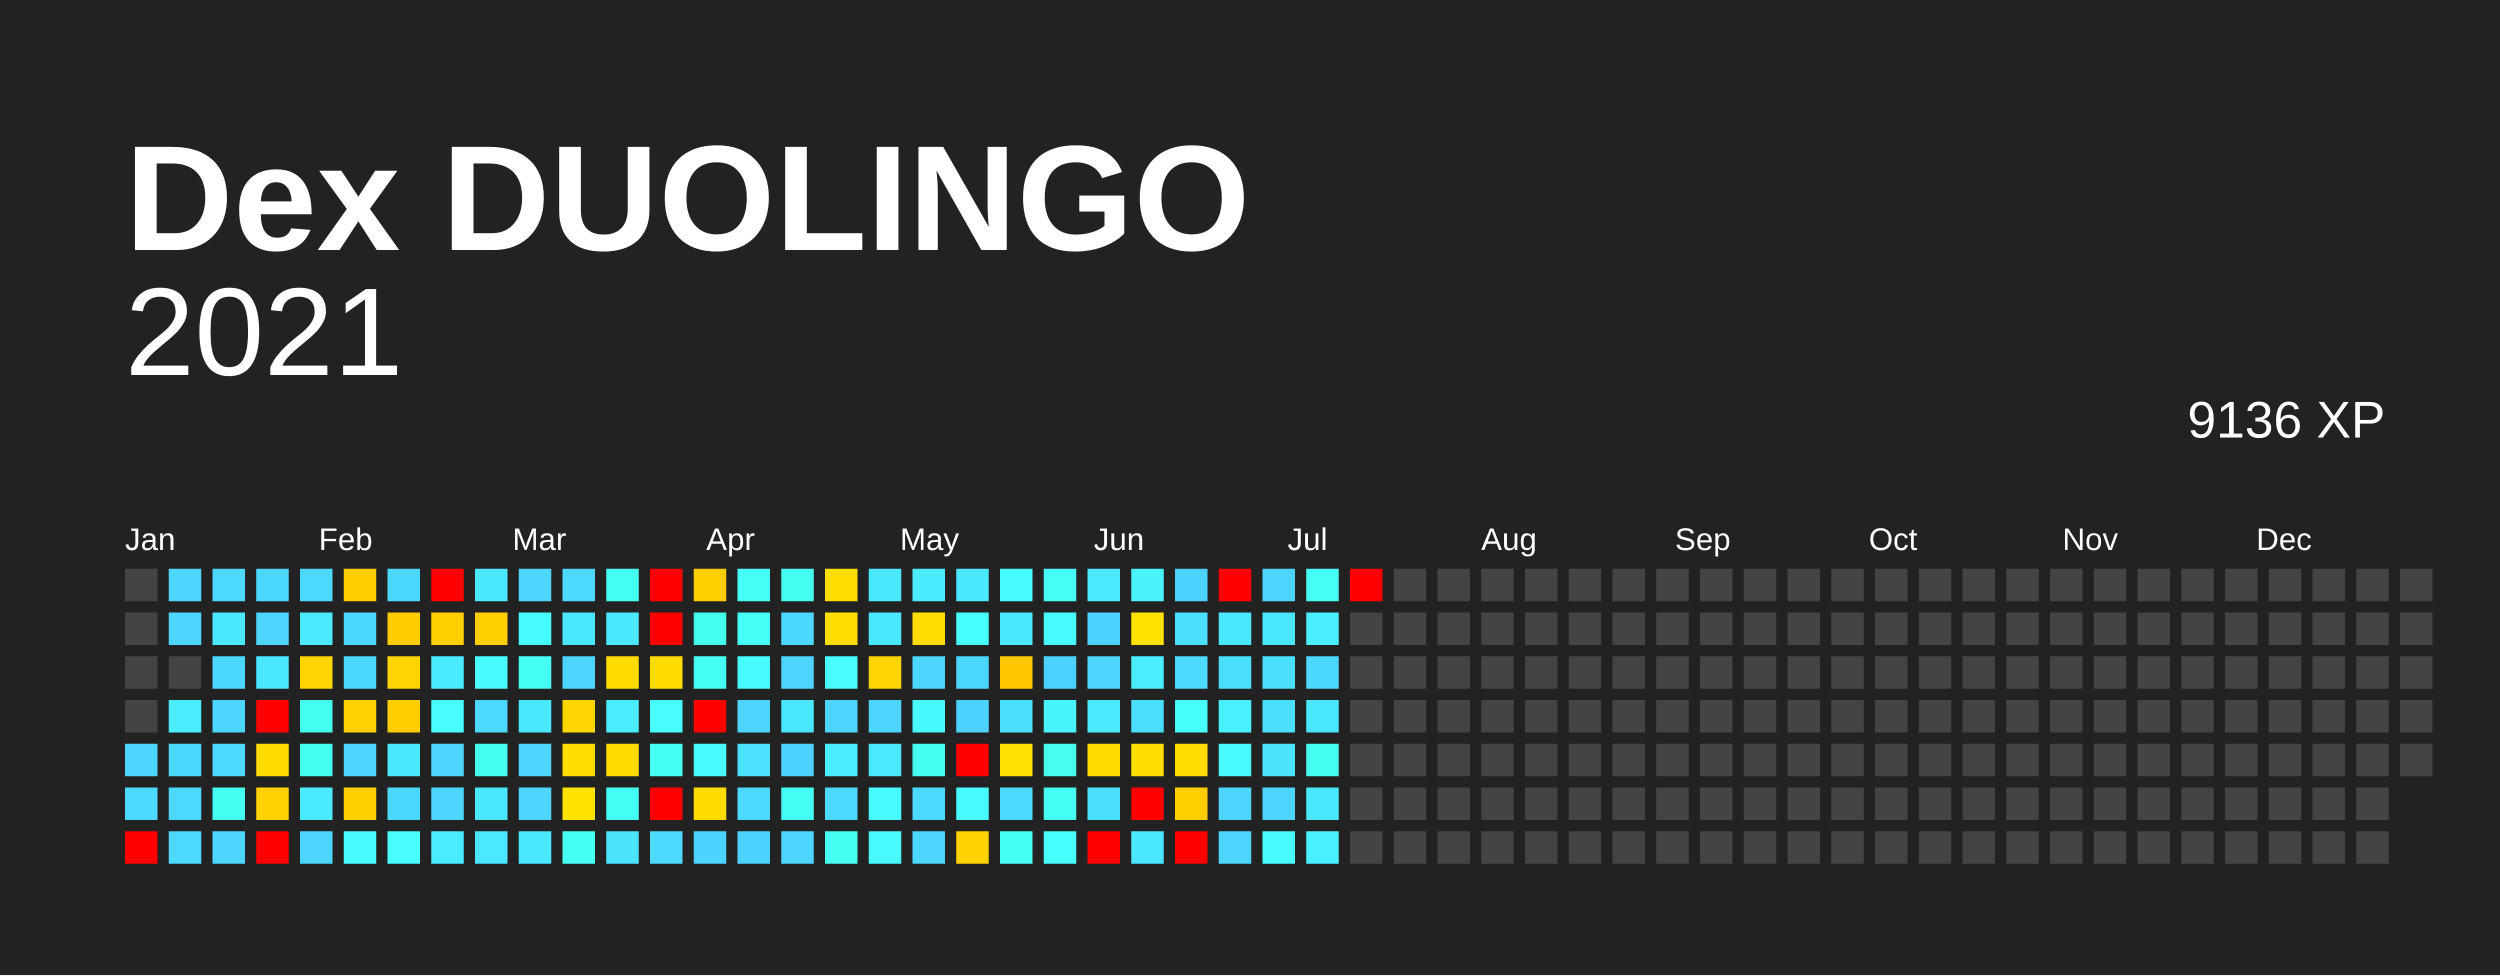
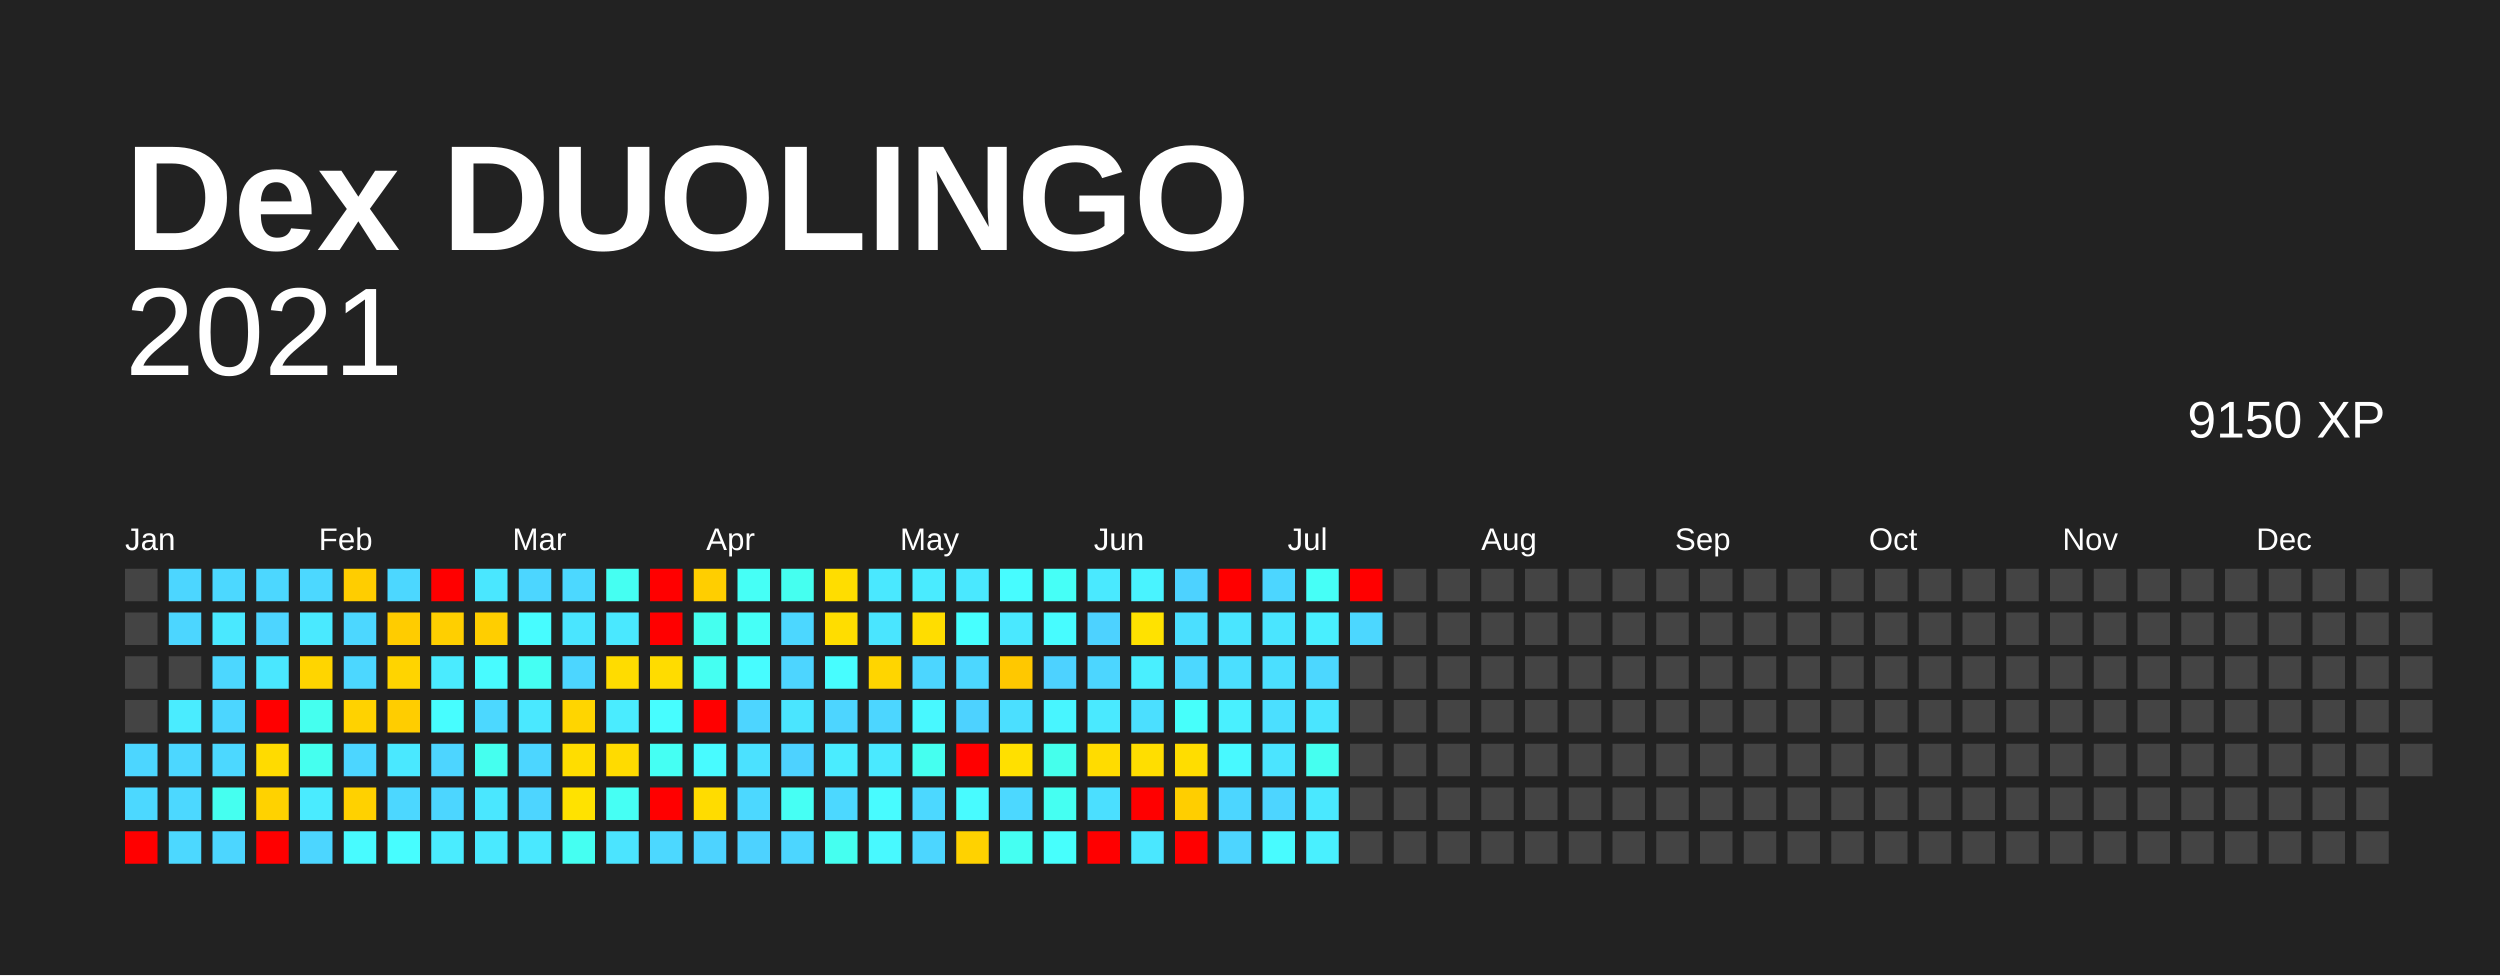
<svg xmlns="http://www.w3.org/2000/svg" baseProfile="full" height="78mm" version="1.1" viewBox="0,0,200,78" width="200mm">
  <defs />
  <rect fill="#222222" height="78" width="200" x="0" y="0" />
  <text fill="#FFFFFF" style="font-size:12px; font-family:Arial; font-weight:bold;" x="10" y="20">Dex DUOLINGO</text>
  <text alignment-baseline="hanging" fill="#FFFFFF" style="font-size:10.0px; font-family:Arial;" x="10" y="30">2021</text>
-   <text alignment-baseline="hanging" fill="#FFFFFF" style="font-size:4.125px; font-family:Arial;" x="175" y="35">9136 XP</text>
+   <text alignment-baseline="hanging" fill="#FFFFFF" style="font-size:4.125px; font-family:Arial;" x="175" y="35">9150 XP</text>
  <text fill="#FFFFFF" style="font-size:2.5px; font-family:Arial" x="10.0" y="44">Jan</text>
  <text fill="#FFFFFF" style="font-size:2.5px; font-family:Arial" x="25.5" y="44">Feb</text>
  <text fill="#FFFFFF" style="font-size:2.5px; font-family:Arial" x="41.0" y="44">Mar</text>
  <text fill="#FFFFFF" style="font-size:2.5px; font-family:Arial" x="56.5" y="44">Apr</text>
  <text fill="#FFFFFF" style="font-size:2.5px; font-family:Arial" x="72.0" y="44">May</text>
  <text fill="#FFFFFF" style="font-size:2.5px; font-family:Arial" x="87.5" y="44">Jun</text>
  <text fill="#FFFFFF" style="font-size:2.5px; font-family:Arial" x="103.0" y="44">Jul</text>
  <text fill="#FFFFFF" style="font-size:2.5px; font-family:Arial" x="118.5" y="44">Aug</text>
  <text fill="#FFFFFF" style="font-size:2.5px; font-family:Arial" x="134.0" y="44">Sep</text>
  <text fill="#FFFFFF" style="font-size:2.5px; font-family:Arial" x="149.5" y="44">Oct</text>
  <text fill="#FFFFFF" style="font-size:2.5px; font-family:Arial" x="165.0" y="44">Nov</text>
  <text fill="#FFFFFF" style="font-size:2.5px; font-family:Arial" x="180.5" y="44">Dec</text>
  <rect fill="#444444" height="2.6" width="2.6" x="10.0" y="45.5" />
  <rect fill="#444444" height="2.6" width="2.6" x="10.0" y="49.0" />
  <rect fill="#444444" height="2.6" width="2.6" x="10.0" y="52.5" />
  <rect fill="#444444" height="2.6" width="2.6" x="10.0" y="56.0" />
  <rect fill="#4cd6ff" height="2.6" width="2.6" x="10.0" y="59.5" />
  <rect fill="#4cd8ff" height="2.6" width="2.6" x="10.0" y="63.0" />
  <rect fill="red" height="2.6" width="2.6" x="10.0" y="66.5" />
  <rect fill="#4cd6ff" height="2.6" width="2.6" x="13.5" y="45.5" />
  <rect fill="#4cd6ff" height="2.6" width="2.6" x="13.5" y="49.0" />
  <rect fill="#444444" height="2.6" width="2.6" x="13.5" y="52.5" />
  <rect fill="#4aecff" height="2.6" width="2.6" x="13.5" y="56.0" />
  <rect fill="#4cd7ff" height="2.6" width="2.6" x="13.5" y="59.5" />
  <rect fill="#4cd8ff" height="2.6" width="2.6" x="13.5" y="63.0" />
  <rect fill="#4cd8ff" height="2.6" width="2.6" x="13.5" y="66.5" />
  <rect fill="#4cd8ff" height="2.6" width="2.6" x="17.0" y="45.5" />
  <rect fill="#4ae8ff" height="2.6" width="2.6" x="17.0" y="49.0" />
  <rect fill="#4cd7ff" height="2.6" width="2.6" x="17.0" y="52.5" />
  <rect fill="#4cd6ff" height="2.6" width="2.6" x="17.0" y="56.0" />
  <rect fill="#4cd8ff" height="2.6" width="2.6" x="17.0" y="59.5" />
  <rect fill="#45fff0" height="2.6" width="2.6" x="17.0" y="63.0" />
  <rect fill="#4cd6ff" height="2.6" width="2.6" x="17.0" y="66.5" />
  <rect fill="#4cd7ff" height="2.6" width="2.6" x="20.5" y="45.5" />
  <rect fill="#4dd5ff" height="2.6" width="2.6" x="20.5" y="49.0" />
  <rect fill="#4ae7ff" height="2.6" width="2.6" x="20.5" y="52.5" />
  <rect fill="red" height="2.6" width="2.6" x="20.5" y="56.0" />
  <rect fill="#ffdb00" height="2.6" width="2.6" x="20.5" y="59.5" />
  <rect fill="#ffd200" height="2.6" width="2.6" x="20.5" y="63.0" />
  <rect fill="red" height="2.6" width="2.6" x="20.5" y="66.5" />
  <rect fill="#4cd8ff" height="2.6" width="2.6" x="24.0" y="45.5" />
  <rect fill="#4ae9ff" height="2.6" width="2.6" x="24.0" y="49.0" />
  <rect fill="#ffd500" height="2.6" width="2.6" x="24.0" y="52.5" />
  <rect fill="#45ffef" height="2.6" width="2.6" x="24.0" y="56.0" />
  <rect fill="#45ffef" height="2.6" width="2.6" x="24.0" y="59.5" />
  <rect fill="#4aebff" height="2.6" width="2.6" x="24.0" y="63.0" />
  <rect fill="#4cd6ff" height="2.6" width="2.6" x="24.0" y="66.5" />
  <rect fill="#ffcd00" height="2.6" width="2.6" x="27.5" y="45.5" />
  <rect fill="#4cd7ff" height="2.6" width="2.6" x="27.5" y="49.0" />
  <rect fill="#4cd7ff" height="2.6" width="2.6" x="27.5" y="52.5" />
  <rect fill="#ffd200" height="2.6" width="2.6" x="27.5" y="56.0" />
  <rect fill="#4cd6ff" height="2.6" width="2.6" x="27.5" y="59.5" />
  <rect fill="#ffd100" height="2.6" width="2.6" x="27.5" y="63.0" />
  <rect fill="#48fbff" height="2.6" width="2.6" x="27.5" y="66.5" />
  <rect fill="#4cd7ff" height="2.6" width="2.6" x="31.0" y="45.5" />
  <rect fill="#ffcc00" height="2.6" width="2.6" x="31.0" y="49.0" />
  <rect fill="#ffd400" height="2.6" width="2.6" x="31.0" y="52.5" />
  <rect fill="#ffcd00" height="2.6" width="2.6" x="31.0" y="56.0" />
  <rect fill="#4ae8ff" height="2.6" width="2.6" x="31.0" y="59.5" />
  <rect fill="#4cd7ff" height="2.6" width="2.6" x="31.0" y="63.0" />
  <rect fill="#47fdff" height="2.6" width="2.6" x="31.0" y="66.5" />
  <rect fill="red" height="2.6" width="2.6" x="34.5" y="45.5" />
  <rect fill="#ffcf00" height="2.6" width="2.6" x="34.5" y="49.0" />
  <rect fill="#4aebff" height="2.6" width="2.6" x="34.5" y="52.5" />
  <rect fill="#47fdff" height="2.6" width="2.6" x="34.5" y="56.0" />
  <rect fill="#4dd5ff" height="2.6" width="2.6" x="34.5" y="59.5" />
  <rect fill="#4cd6ff" height="2.6" width="2.6" x="34.5" y="63.0" />
  <rect fill="#4aecff" height="2.6" width="2.6" x="34.5" y="66.5" />
  <rect fill="#4ae7ff" height="2.6" width="2.6" x="38.0" y="45.5" />
  <rect fill="#ffce00" height="2.6" width="2.6" x="38.0" y="49.0" />
  <rect fill="#48fbff" height="2.6" width="2.6" x="38.0" y="52.5" />
  <rect fill="#4cd8ff" height="2.6" width="2.6" x="38.0" y="56.0" />
  <rect fill="#45ffef" height="2.6" width="2.6" x="38.0" y="59.5" />
  <rect fill="#4ae7ff" height="2.6" width="2.6" x="38.0" y="63.0" />
  <rect fill="#4ae9ff" height="2.6" width="2.6" x="38.0" y="66.5" />
  <rect fill="#4cd6ff" height="2.6" width="2.6" x="41.5" y="45.5" />
  <rect fill="#47fcff" height="2.6" width="2.6" x="41.5" y="49.0" />
  <rect fill="#45fff3" height="2.6" width="2.6" x="41.5" y="52.5" />
  <rect fill="#4ae8ff" height="2.6" width="2.6" x="41.5" y="56.0" />
  <rect fill="#4cd6ff" height="2.6" width="2.6" x="41.5" y="59.5" />
  <rect fill="#4dd5ff" height="2.6" width="2.6" x="41.5" y="63.0" />
  <rect fill="#4ae8ff" height="2.6" width="2.6" x="41.5" y="66.5" />
  <rect fill="#4cd8ff" height="2.6" width="2.6" x="45.0" y="45.5" />
  <rect fill="#4ae5ff" height="2.6" width="2.6" x="45.0" y="49.0" />
  <rect fill="#4cd6ff" height="2.6" width="2.6" x="45.0" y="52.5" />
  <rect fill="#ffd500" height="2.6" width="2.6" x="45.0" y="56.0" />
  <rect fill="#ffdd00" height="2.6" width="2.6" x="45.0" y="59.5" />
  <rect fill="#ffe200" height="2.6" width="2.6" x="45.0" y="63.0" />
  <rect fill="#45fff2" height="2.6" width="2.6" x="45.0" y="66.5" />
  <rect fill="#45fff2" height="2.6" width="2.6" x="48.5" y="45.5" />
  <rect fill="#4ae8ff" height="2.6" width="2.6" x="48.5" y="49.0" />
  <rect fill="#ffdc00" height="2.6" width="2.6" x="48.5" y="52.5" />
  <rect fill="#4aecff" height="2.6" width="2.6" x="48.5" y="56.0" />
  <rect fill="#ffdb00" height="2.6" width="2.6" x="48.5" y="59.5" />
  <rect fill="#46fff4" height="2.6" width="2.6" x="48.5" y="63.0" />
  <rect fill="#4be4ff" height="2.6" width="2.6" x="48.5" y="66.5" />
  <rect fill="red" height="2.6" width="2.6" x="52.0" y="45.5" />
  <rect fill="red" height="2.6" width="2.6" x="52.0" y="49.0" />
  <rect fill="#ffdc00" height="2.6" width="2.6" x="52.0" y="52.5" />
  <rect fill="#47fdff" height="2.6" width="2.6" x="52.0" y="56.0" />
  <rect fill="#45fff3" height="2.6" width="2.6" x="52.0" y="59.5" />
  <rect fill="red" height="2.6" width="2.6" x="52.0" y="63.0" />
  <rect fill="#4cd8ff" height="2.6" width="2.6" x="52.0" y="66.5" />
  <rect fill="#ffce00" height="2.6" width="2.6" x="55.5" y="45.5" />
  <rect fill="#45ffef" height="2.6" width="2.6" x="55.5" y="49.0" />
  <rect fill="#45fff2" height="2.6" width="2.6" x="55.5" y="52.5" />
  <rect fill="red" height="2.6" width="2.6" x="55.5" y="56.0" />
  <rect fill="#48fbff" height="2.6" width="2.6" x="55.5" y="59.5" />
  <rect fill="#ffdc00" height="2.6" width="2.6" x="55.5" y="63.0" />
  <rect fill="#4dd3ff" height="2.6" width="2.6" x="55.5" y="66.5" />
  <rect fill="#46fff6" height="2.6" width="2.6" x="59.0" y="45.5" />
  <rect fill="#46fff7" height="2.6" width="2.6" x="59.0" y="49.0" />
  <rect fill="#47fcff" height="2.6" width="2.6" x="59.0" y="52.5" />
  <rect fill="#4dd5ff" height="2.6" width="2.6" x="59.0" y="56.0" />
  <rect fill="#4be1ff" height="2.6" width="2.6" x="59.0" y="59.5" />
  <rect fill="#4cd8ff" height="2.6" width="2.6" x="59.0" y="63.0" />
  <rect fill="#4dd2ff" height="2.6" width="2.6" x="59.0" y="66.5" />
  <rect fill="#45fff0" height="2.6" width="2.6" x="62.5" y="45.5" />
  <rect fill="#4cd7ff" height="2.6" width="2.6" x="62.5" y="49.0" />
  <rect fill="#4dd5ff" height="2.6" width="2.6" x="62.5" y="52.5" />
  <rect fill="#4ae5ff" height="2.6" width="2.6" x="62.5" y="56.0" />
  <rect fill="#4dd2ff" height="2.6" width="2.6" x="62.5" y="59.5" />
  <rect fill="#46fff4" height="2.6" width="2.6" x="62.5" y="63.0" />
  <rect fill="#4cd6ff" height="2.6" width="2.6" x="62.5" y="66.5" />
  <rect fill="#ffdd00" height="2.6" width="2.6" x="66.0" y="45.5" />
  <rect fill="#ffdd00" height="2.6" width="2.6" x="66.0" y="49.0" />
  <rect fill="#47fdff" height="2.6" width="2.6" x="66.0" y="52.5" />
  <rect fill="#4dd5ff" height="2.6" width="2.6" x="66.0" y="56.0" />
  <rect fill="#4aecff" height="2.6" width="2.6" x="66.0" y="59.5" />
  <rect fill="#4cd8ff" height="2.6" width="2.6" x="66.0" y="63.0" />
  <rect fill="#45fff0" height="2.6" width="2.6" x="66.0" y="66.5" />
  <rect fill="#4ae8ff" height="2.6" width="2.6" x="69.5" y="45.5" />
  <rect fill="#4ae5ff" height="2.6" width="2.6" x="69.5" y="49.0" />
  <rect fill="#ffd500" height="2.6" width="2.6" x="69.5" y="52.5" />
  <rect fill="#4cd6ff" height="2.6" width="2.6" x="69.5" y="56.0" />
  <rect fill="#4ae9ff" height="2.6" width="2.6" x="69.5" y="59.5" />
  <rect fill="#48fbff" height="2.6" width="2.6" x="69.5" y="63.0" />
  <rect fill="#48f9ff" height="2.6" width="2.6" x="69.5" y="66.5" />
  <rect fill="#4aebff" height="2.6" width="2.6" x="73.0" y="45.5" />
  <rect fill="#ffdd00" height="2.6" width="2.6" x="73.0" y="49.0" />
  <rect fill="#4cd6ff" height="2.6" width="2.6" x="73.0" y="52.5" />
  <rect fill="#48f8ff" height="2.6" width="2.6" x="73.0" y="56.0" />
  <rect fill="#45fff0" height="2.6" width="2.6" x="73.0" y="59.5" />
  <rect fill="#4cd8ff" height="2.6" width="2.6" x="73.0" y="63.0" />
  <rect fill="#4cd6ff" height="2.6" width="2.6" x="73.0" y="66.5" />
  <rect fill="#4ae8ff" height="2.6" width="2.6" x="76.5" y="45.5" />
  <rect fill="#47ffff" height="2.6" width="2.6" x="76.5" y="49.0" />
  <rect fill="#4cd7ff" height="2.6" width="2.6" x="76.5" y="52.5" />
  <rect fill="#4dd2ff" height="2.6" width="2.6" x="76.5" y="56.0" />
  <rect fill="red" height="2.6" width="2.6" x="76.5" y="59.5" />
  <rect fill="#48fbff" height="2.6" width="2.6" x="76.5" y="63.0" />
  <rect fill="#ffd200" height="2.6" width="2.6" x="76.5" y="66.5" />
  <rect fill="#47fcff" height="2.6" width="2.6" x="80.0" y="45.5" />
  <rect fill="#4ae8ff" height="2.6" width="2.6" x="80.0" y="49.0" />
  <rect fill="#ffc800" height="2.6" width="2.6" x="80.0" y="52.5" />
  <rect fill="#4bdfff" height="2.6" width="2.6" x="80.0" y="56.0" />
  <rect fill="#ffe000" height="2.6" width="2.6" x="80.0" y="59.5" />
  <rect fill="#4cd8ff" height="2.6" width="2.6" x="80.0" y="63.0" />
  <rect fill="#45fff2" height="2.6" width="2.6" x="80.0" y="66.5" />
  <rect fill="#46fff7" height="2.6" width="2.6" x="83.5" y="45.5" />
  <rect fill="#47fcff" height="2.6" width="2.6" x="83.5" y="49.0" />
  <rect fill="#4dd2ff" height="2.6" width="2.6" x="83.5" y="52.5" />
  <rect fill="#48f5ff" height="2.6" width="2.6" x="83.5" y="56.0" />
  <rect fill="#45ffec" height="2.6" width="2.6" x="83.5" y="59.5" />
  <rect fill="#45fff2" height="2.6" width="2.6" x="83.5" y="63.0" />
  <rect fill="#47fffd" height="2.6" width="2.6" x="83.5" y="66.5" />
  <rect fill="#4ae9ff" height="2.6" width="2.6" x="87.0" y="45.5" />
  <rect fill="#4dd2ff" height="2.6" width="2.6" x="87.0" y="49.0" />
  <rect fill="#4cd6ff" height="2.6" width="2.6" x="87.0" y="52.5" />
  <rect fill="#4ae9ff" height="2.6" width="2.6" x="87.0" y="56.0" />
  <rect fill="#ffdc00" height="2.6" width="2.6" x="87.0" y="59.5" />
  <rect fill="#4bdfff" height="2.6" width="2.6" x="87.0" y="63.0" />
  <rect fill="red" height="2.6" width="2.6" x="87.0" y="66.5" />
  <rect fill="#49f3ff" height="2.6" width="2.6" x="90.5" y="45.5" />
  <rect fill="#ffe200" height="2.6" width="2.6" x="90.5" y="49.0" />
  <rect fill="#49efff" height="2.6" width="2.6" x="90.5" y="52.5" />
  <rect fill="#4bdfff" height="2.6" width="2.6" x="90.5" y="56.0" />
  <rect fill="#ffde00" height="2.6" width="2.6" x="90.5" y="59.5" />
  <rect fill="red" height="2.6" width="2.6" x="90.5" y="63.0" />
  <rect fill="#4ae7ff" height="2.6" width="2.6" x="90.5" y="66.5" />
  <rect fill="#4dd2ff" height="2.6" width="2.6" x="94.0" y="45.5" />
  <rect fill="#4bdfff" height="2.6" width="2.6" x="94.0" y="49.0" />
  <rect fill="#4cd8ff" height="2.6" width="2.6" x="94.0" y="52.5" />
  <rect fill="#47fffb" height="2.6" width="2.6" x="94.0" y="56.0" />
  <rect fill="#ffdd00" height="2.6" width="2.6" x="94.0" y="59.5" />
  <rect fill="#ffce00" height="2.6" width="2.6" x="94.0" y="63.0" />
  <rect fill="red" height="2.6" width="2.6" x="94.0" y="66.5" />
  <rect fill="red" height="2.6" width="2.6" x="97.5" y="45.5" />
  <rect fill="#4ae5ff" height="2.6" width="2.6" x="97.5" y="49.0" />
  <rect fill="#4bdfff" height="2.6" width="2.6" x="97.5" y="52.5" />
  <rect fill="#49f0ff" height="2.6" width="2.6" x="97.5" y="56.0" />
  <rect fill="#48f9ff" height="2.6" width="2.6" x="97.5" y="59.5" />
  <rect fill="#4cd6ff" height="2.6" width="2.6" x="97.5" y="63.0" />
  <rect fill="#4dd5ff" height="2.6" width="2.6" x="97.5" y="66.5" />
  <rect fill="#4cd6ff" height="2.6" width="2.6" x="101.0" y="45.5" />
  <rect fill="#4ae5ff" height="2.6" width="2.6" x="101.0" y="49.0" />
  <rect fill="#4bdfff" height="2.6" width="2.6" x="101.0" y="52.5" />
  <rect fill="#4bdfff" height="2.6" width="2.6" x="101.0" y="56.0" />
  <rect fill="#4be4ff" height="2.6" width="2.6" x="101.0" y="59.5" />
  <rect fill="#4dd5ff" height="2.6" width="2.6" x="101.0" y="63.0" />
  <rect fill="#48fbff" height="2.6" width="2.6" x="101.0" y="66.5" />
  <rect fill="#46fff7" height="2.6" width="2.6" x="104.5" y="45.5" />
  <rect fill="#49efff" height="2.6" width="2.6" x="104.5" y="49.0" />
  <rect fill="#4cd7ff" height="2.6" width="2.6" x="104.5" y="52.5" />
  <rect fill="#4ae5ff" height="2.6" width="2.6" x="104.5" y="56.0" />
  <rect fill="#45fff0" height="2.6" width="2.6" x="104.5" y="59.5" />
  <rect fill="#4ae8ff" height="2.6" width="2.6" x="104.5" y="63.0" />
  <rect fill="#49f0ff" height="2.6" width="2.6" x="104.5" y="66.5" />
  <rect fill="red" height="2.6" width="2.6" x="108.0" y="45.5" />
-   <rect fill="#444444" height="2.6" width="2.6" x="108.0" y="49.0" />
+   <rect fill="#4cd7ff" height="2.6" width="2.6" x="108.0" y="49.0" />
  <rect fill="#444444" height="2.6" width="2.6" x="108.0" y="52.5" />
  <rect fill="#444444" height="2.6" width="2.6" x="108.0" y="56.0" />
  <rect fill="#444444" height="2.6" width="2.6" x="108.0" y="59.5" />
  <rect fill="#444444" height="2.6" width="2.6" x="108.0" y="63.0" />
  <rect fill="#444444" height="2.6" width="2.6" x="108.0" y="66.5" />
  <rect fill="#444444" height="2.6" width="2.6" x="111.5" y="45.5" />
  <rect fill="#444444" height="2.6" width="2.6" x="111.5" y="49.0" />
  <rect fill="#444444" height="2.6" width="2.6" x="111.5" y="52.5" />
  <rect fill="#444444" height="2.6" width="2.6" x="111.5" y="56.0" />
  <rect fill="#444444" height="2.6" width="2.6" x="111.5" y="59.5" />
  <rect fill="#444444" height="2.6" width="2.6" x="111.5" y="63.0" />
  <rect fill="#444444" height="2.6" width="2.6" x="111.5" y="66.5" />
  <rect fill="#444444" height="2.6" width="2.6" x="115.0" y="45.5" />
  <rect fill="#444444" height="2.6" width="2.6" x="115.0" y="49.0" />
  <rect fill="#444444" height="2.6" width="2.6" x="115.0" y="52.5" />
  <rect fill="#444444" height="2.6" width="2.6" x="115.0" y="56.0" />
  <rect fill="#444444" height="2.6" width="2.6" x="115.0" y="59.5" />
  <rect fill="#444444" height="2.6" width="2.6" x="115.0" y="63.0" />
  <rect fill="#444444" height="2.6" width="2.6" x="115.0" y="66.5" />
  <rect fill="#444444" height="2.6" width="2.6" x="118.5" y="45.5" />
  <rect fill="#444444" height="2.6" width="2.6" x="118.5" y="49.0" />
  <rect fill="#444444" height="2.6" width="2.6" x="118.5" y="52.5" />
  <rect fill="#444444" height="2.6" width="2.6" x="118.5" y="56.0" />
  <rect fill="#444444" height="2.6" width="2.6" x="118.5" y="59.5" />
  <rect fill="#444444" height="2.6" width="2.6" x="118.5" y="63.0" />
  <rect fill="#444444" height="2.6" width="2.6" x="118.5" y="66.5" />
  <rect fill="#444444" height="2.6" width="2.6" x="122.0" y="45.5" />
  <rect fill="#444444" height="2.6" width="2.6" x="122.0" y="49.0" />
  <rect fill="#444444" height="2.6" width="2.6" x="122.0" y="52.5" />
  <rect fill="#444444" height="2.6" width="2.6" x="122.0" y="56.0" />
  <rect fill="#444444" height="2.6" width="2.6" x="122.0" y="59.5" />
  <rect fill="#444444" height="2.6" width="2.6" x="122.0" y="63.0" />
  <rect fill="#444444" height="2.6" width="2.6" x="122.0" y="66.5" />
  <rect fill="#444444" height="2.6" width="2.6" x="125.5" y="45.5" />
  <rect fill="#444444" height="2.6" width="2.6" x="125.5" y="49.0" />
  <rect fill="#444444" height="2.6" width="2.6" x="125.5" y="52.5" />
  <rect fill="#444444" height="2.6" width="2.6" x="125.5" y="56.0" />
  <rect fill="#444444" height="2.6" width="2.6" x="125.5" y="59.5" />
  <rect fill="#444444" height="2.6" width="2.6" x="125.5" y="63.0" />
  <rect fill="#444444" height="2.6" width="2.6" x="125.5" y="66.5" />
  <rect fill="#444444" height="2.6" width="2.6" x="129.0" y="45.5" />
  <rect fill="#444444" height="2.6" width="2.6" x="129.0" y="49.0" />
  <rect fill="#444444" height="2.6" width="2.6" x="129.0" y="52.5" />
  <rect fill="#444444" height="2.6" width="2.6" x="129.0" y="56.0" />
  <rect fill="#444444" height="2.6" width="2.6" x="129.0" y="59.5" />
  <rect fill="#444444" height="2.6" width="2.6" x="129.0" y="63.0" />
  <rect fill="#444444" height="2.6" width="2.6" x="129.0" y="66.5" />
  <rect fill="#444444" height="2.6" width="2.6" x="132.5" y="45.5" />
  <rect fill="#444444" height="2.6" width="2.6" x="132.5" y="49.0" />
  <rect fill="#444444" height="2.6" width="2.6" x="132.5" y="52.5" />
  <rect fill="#444444" height="2.6" width="2.6" x="132.5" y="56.0" />
  <rect fill="#444444" height="2.6" width="2.6" x="132.5" y="59.5" />
  <rect fill="#444444" height="2.6" width="2.6" x="132.5" y="63.0" />
  <rect fill="#444444" height="2.6" width="2.6" x="132.5" y="66.5" />
  <rect fill="#444444" height="2.6" width="2.6" x="136.0" y="45.5" />
  <rect fill="#444444" height="2.6" width="2.6" x="136.0" y="49.0" />
  <rect fill="#444444" height="2.6" width="2.6" x="136.0" y="52.5" />
  <rect fill="#444444" height="2.6" width="2.6" x="136.0" y="56.0" />
  <rect fill="#444444" height="2.6" width="2.6" x="136.0" y="59.5" />
  <rect fill="#444444" height="2.6" width="2.6" x="136.0" y="63.0" />
  <rect fill="#444444" height="2.6" width="2.6" x="136.0" y="66.5" />
  <rect fill="#444444" height="2.6" width="2.6" x="139.5" y="45.5" />
  <rect fill="#444444" height="2.6" width="2.6" x="139.5" y="49.0" />
  <rect fill="#444444" height="2.6" width="2.6" x="139.5" y="52.5" />
  <rect fill="#444444" height="2.6" width="2.6" x="139.5" y="56.0" />
  <rect fill="#444444" height="2.6" width="2.6" x="139.5" y="59.5" />
  <rect fill="#444444" height="2.6" width="2.6" x="139.5" y="63.0" />
  <rect fill="#444444" height="2.6" width="2.6" x="139.5" y="66.5" />
  <rect fill="#444444" height="2.6" width="2.6" x="143.0" y="45.5" />
  <rect fill="#444444" height="2.6" width="2.6" x="143.0" y="49.0" />
  <rect fill="#444444" height="2.6" width="2.6" x="143.0" y="52.5" />
  <rect fill="#444444" height="2.6" width="2.6" x="143.0" y="56.0" />
  <rect fill="#444444" height="2.6" width="2.6" x="143.0" y="59.5" />
  <rect fill="#444444" height="2.6" width="2.6" x="143.0" y="63.0" />
  <rect fill="#444444" height="2.6" width="2.6" x="143.0" y="66.5" />
  <rect fill="#444444" height="2.6" width="2.6" x="146.5" y="45.5" />
  <rect fill="#444444" height="2.6" width="2.6" x="146.5" y="49.0" />
  <rect fill="#444444" height="2.6" width="2.6" x="146.5" y="52.5" />
  <rect fill="#444444" height="2.6" width="2.6" x="146.5" y="56.0" />
  <rect fill="#444444" height="2.6" width="2.6" x="146.5" y="59.5" />
  <rect fill="#444444" height="2.6" width="2.6" x="146.5" y="63.0" />
  <rect fill="#444444" height="2.6" width="2.6" x="146.5" y="66.5" />
  <rect fill="#444444" height="2.6" width="2.6" x="150.0" y="45.5" />
  <rect fill="#444444" height="2.6" width="2.6" x="150.0" y="49.0" />
  <rect fill="#444444" height="2.6" width="2.6" x="150.0" y="52.5" />
  <rect fill="#444444" height="2.6" width="2.6" x="150.0" y="56.0" />
  <rect fill="#444444" height="2.6" width="2.6" x="150.0" y="59.5" />
  <rect fill="#444444" height="2.6" width="2.6" x="150.0" y="63.0" />
  <rect fill="#444444" height="2.6" width="2.6" x="150.0" y="66.5" />
  <rect fill="#444444" height="2.6" width="2.6" x="153.5" y="45.5" />
  <rect fill="#444444" height="2.6" width="2.6" x="153.5" y="49.0" />
  <rect fill="#444444" height="2.6" width="2.6" x="153.5" y="52.5" />
  <rect fill="#444444" height="2.6" width="2.6" x="153.5" y="56.0" />
  <rect fill="#444444" height="2.6" width="2.6" x="153.5" y="59.5" />
  <rect fill="#444444" height="2.6" width="2.6" x="153.5" y="63.0" />
  <rect fill="#444444" height="2.6" width="2.6" x="153.5" y="66.5" />
  <rect fill="#444444" height="2.6" width="2.6" x="157.0" y="45.5" />
  <rect fill="#444444" height="2.6" width="2.6" x="157.0" y="49.0" />
  <rect fill="#444444" height="2.6" width="2.6" x="157.0" y="52.5" />
  <rect fill="#444444" height="2.6" width="2.6" x="157.0" y="56.0" />
  <rect fill="#444444" height="2.6" width="2.6" x="157.0" y="59.5" />
  <rect fill="#444444" height="2.6" width="2.6" x="157.0" y="63.0" />
  <rect fill="#444444" height="2.6" width="2.6" x="157.0" y="66.5" />
  <rect fill="#444444" height="2.6" width="2.6" x="160.5" y="45.5" />
  <rect fill="#444444" height="2.6" width="2.6" x="160.5" y="49.0" />
  <rect fill="#444444" height="2.6" width="2.6" x="160.5" y="52.5" />
  <rect fill="#444444" height="2.6" width="2.6" x="160.5" y="56.0" />
  <rect fill="#444444" height="2.6" width="2.6" x="160.5" y="59.5" />
  <rect fill="#444444" height="2.6" width="2.6" x="160.5" y="63.0" />
  <rect fill="#444444" height="2.6" width="2.6" x="160.5" y="66.5" />
  <rect fill="#444444" height="2.6" width="2.6" x="164.0" y="45.5" />
  <rect fill="#444444" height="2.6" width="2.6" x="164.0" y="49.0" />
  <rect fill="#444444" height="2.6" width="2.6" x="164.0" y="52.5" />
  <rect fill="#444444" height="2.6" width="2.6" x="164.0" y="56.0" />
  <rect fill="#444444" height="2.6" width="2.6" x="164.0" y="59.5" />
  <rect fill="#444444" height="2.6" width="2.6" x="164.0" y="63.0" />
  <rect fill="#444444" height="2.6" width="2.6" x="164.0" y="66.5" />
  <rect fill="#444444" height="2.6" width="2.6" x="167.5" y="45.5" />
  <rect fill="#444444" height="2.6" width="2.6" x="167.5" y="49.0" />
  <rect fill="#444444" height="2.6" width="2.6" x="167.5" y="52.5" />
  <rect fill="#444444" height="2.6" width="2.6" x="167.5" y="56.0" />
  <rect fill="#444444" height="2.6" width="2.6" x="167.5" y="59.5" />
  <rect fill="#444444" height="2.6" width="2.6" x="167.5" y="63.0" />
  <rect fill="#444444" height="2.6" width="2.6" x="167.5" y="66.5" />
  <rect fill="#444444" height="2.6" width="2.6" x="171.0" y="45.5" />
  <rect fill="#444444" height="2.6" width="2.6" x="171.0" y="49.0" />
  <rect fill="#444444" height="2.6" width="2.6" x="171.0" y="52.5" />
  <rect fill="#444444" height="2.6" width="2.6" x="171.0" y="56.0" />
  <rect fill="#444444" height="2.6" width="2.6" x="171.0" y="59.5" />
  <rect fill="#444444" height="2.6" width="2.6" x="171.0" y="63.0" />
  <rect fill="#444444" height="2.6" width="2.6" x="171.0" y="66.5" />
  <rect fill="#444444" height="2.6" width="2.6" x="174.5" y="45.5" />
  <rect fill="#444444" height="2.6" width="2.6" x="174.5" y="49.0" />
  <rect fill="#444444" height="2.6" width="2.6" x="174.5" y="52.5" />
  <rect fill="#444444" height="2.6" width="2.6" x="174.5" y="56.0" />
  <rect fill="#444444" height="2.6" width="2.6" x="174.5" y="59.5" />
  <rect fill="#444444" height="2.6" width="2.6" x="174.5" y="63.0" />
  <rect fill="#444444" height="2.6" width="2.6" x="174.5" y="66.5" />
  <rect fill="#444444" height="2.6" width="2.6" x="178.0" y="45.5" />
  <rect fill="#444444" height="2.6" width="2.6" x="178.0" y="49.0" />
  <rect fill="#444444" height="2.6" width="2.6" x="178.0" y="52.5" />
  <rect fill="#444444" height="2.6" width="2.6" x="178.0" y="56.0" />
  <rect fill="#444444" height="2.6" width="2.6" x="178.0" y="59.5" />
  <rect fill="#444444" height="2.6" width="2.6" x="178.0" y="63.0" />
  <rect fill="#444444" height="2.6" width="2.6" x="178.0" y="66.5" />
  <rect fill="#444444" height="2.6" width="2.6" x="181.5" y="45.5" />
  <rect fill="#444444" height="2.6" width="2.6" x="181.5" y="49.0" />
  <rect fill="#444444" height="2.6" width="2.6" x="181.5" y="52.5" />
  <rect fill="#444444" height="2.6" width="2.6" x="181.5" y="56.0" />
  <rect fill="#444444" height="2.6" width="2.6" x="181.5" y="59.5" />
  <rect fill="#444444" height="2.6" width="2.6" x="181.5" y="63.0" />
  <rect fill="#444444" height="2.6" width="2.6" x="181.5" y="66.5" />
  <rect fill="#444444" height="2.6" width="2.6" x="185.0" y="45.5" />
  <rect fill="#444444" height="2.6" width="2.6" x="185.0" y="49.0" />
  <rect fill="#444444" height="2.6" width="2.6" x="185.0" y="52.5" />
  <rect fill="#444444" height="2.6" width="2.6" x="185.0" y="56.0" />
  <rect fill="#444444" height="2.6" width="2.6" x="185.0" y="59.5" />
  <rect fill="#444444" height="2.6" width="2.6" x="185.0" y="63.0" />
  <rect fill="#444444" height="2.6" width="2.6" x="185.0" y="66.5" />
  <rect fill="#444444" height="2.6" width="2.6" x="188.5" y="45.5" />
  <rect fill="#444444" height="2.6" width="2.6" x="188.5" y="49.0" />
  <rect fill="#444444" height="2.6" width="2.6" x="188.5" y="52.5" />
  <rect fill="#444444" height="2.6" width="2.6" x="188.5" y="56.0" />
  <rect fill="#444444" height="2.6" width="2.6" x="188.5" y="59.5" />
  <rect fill="#444444" height="2.6" width="2.6" x="188.5" y="63.0" />
  <rect fill="#444444" height="2.6" width="2.6" x="188.5" y="66.5" />
  <rect fill="#444444" height="2.6" width="2.6" x="192.0" y="45.5" />
  <rect fill="#444444" height="2.6" width="2.6" x="192.0" y="49.0" />
  <rect fill="#444444" height="2.6" width="2.6" x="192.0" y="52.5" />
  <rect fill="#444444" height="2.6" width="2.6" x="192.0" y="56.0" />
  <rect fill="#444444" height="2.6" width="2.6" x="192.0" y="59.5" />
</svg>
